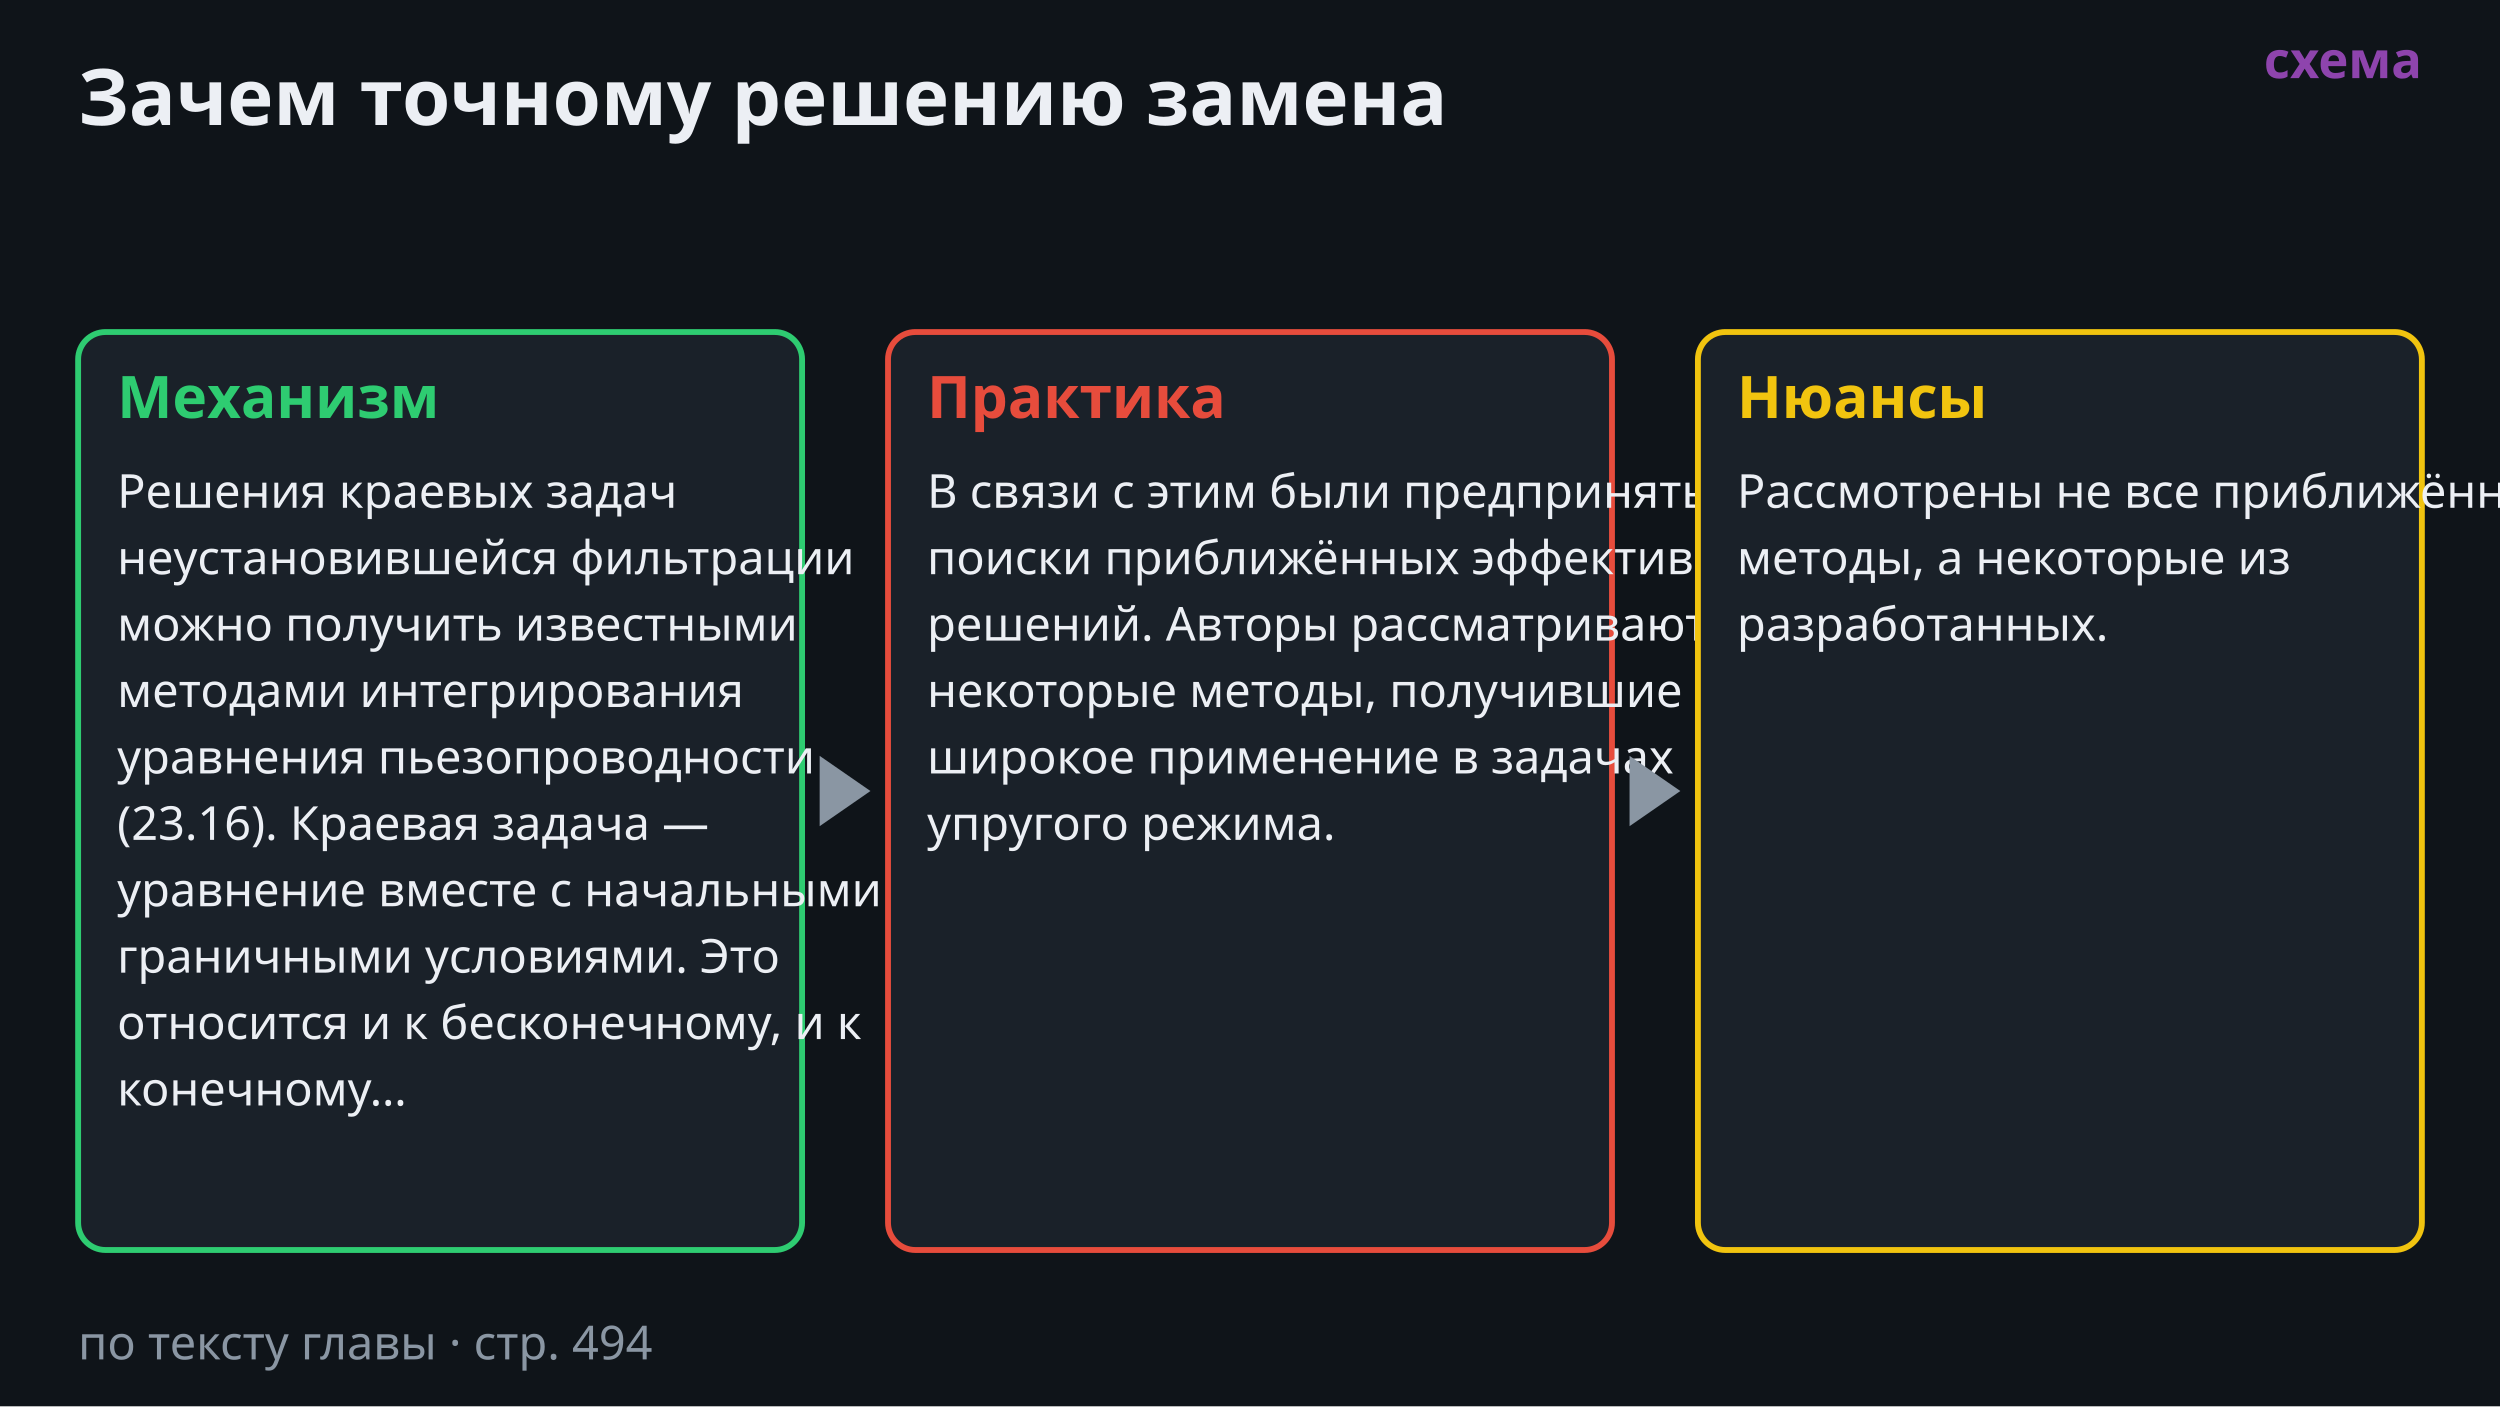
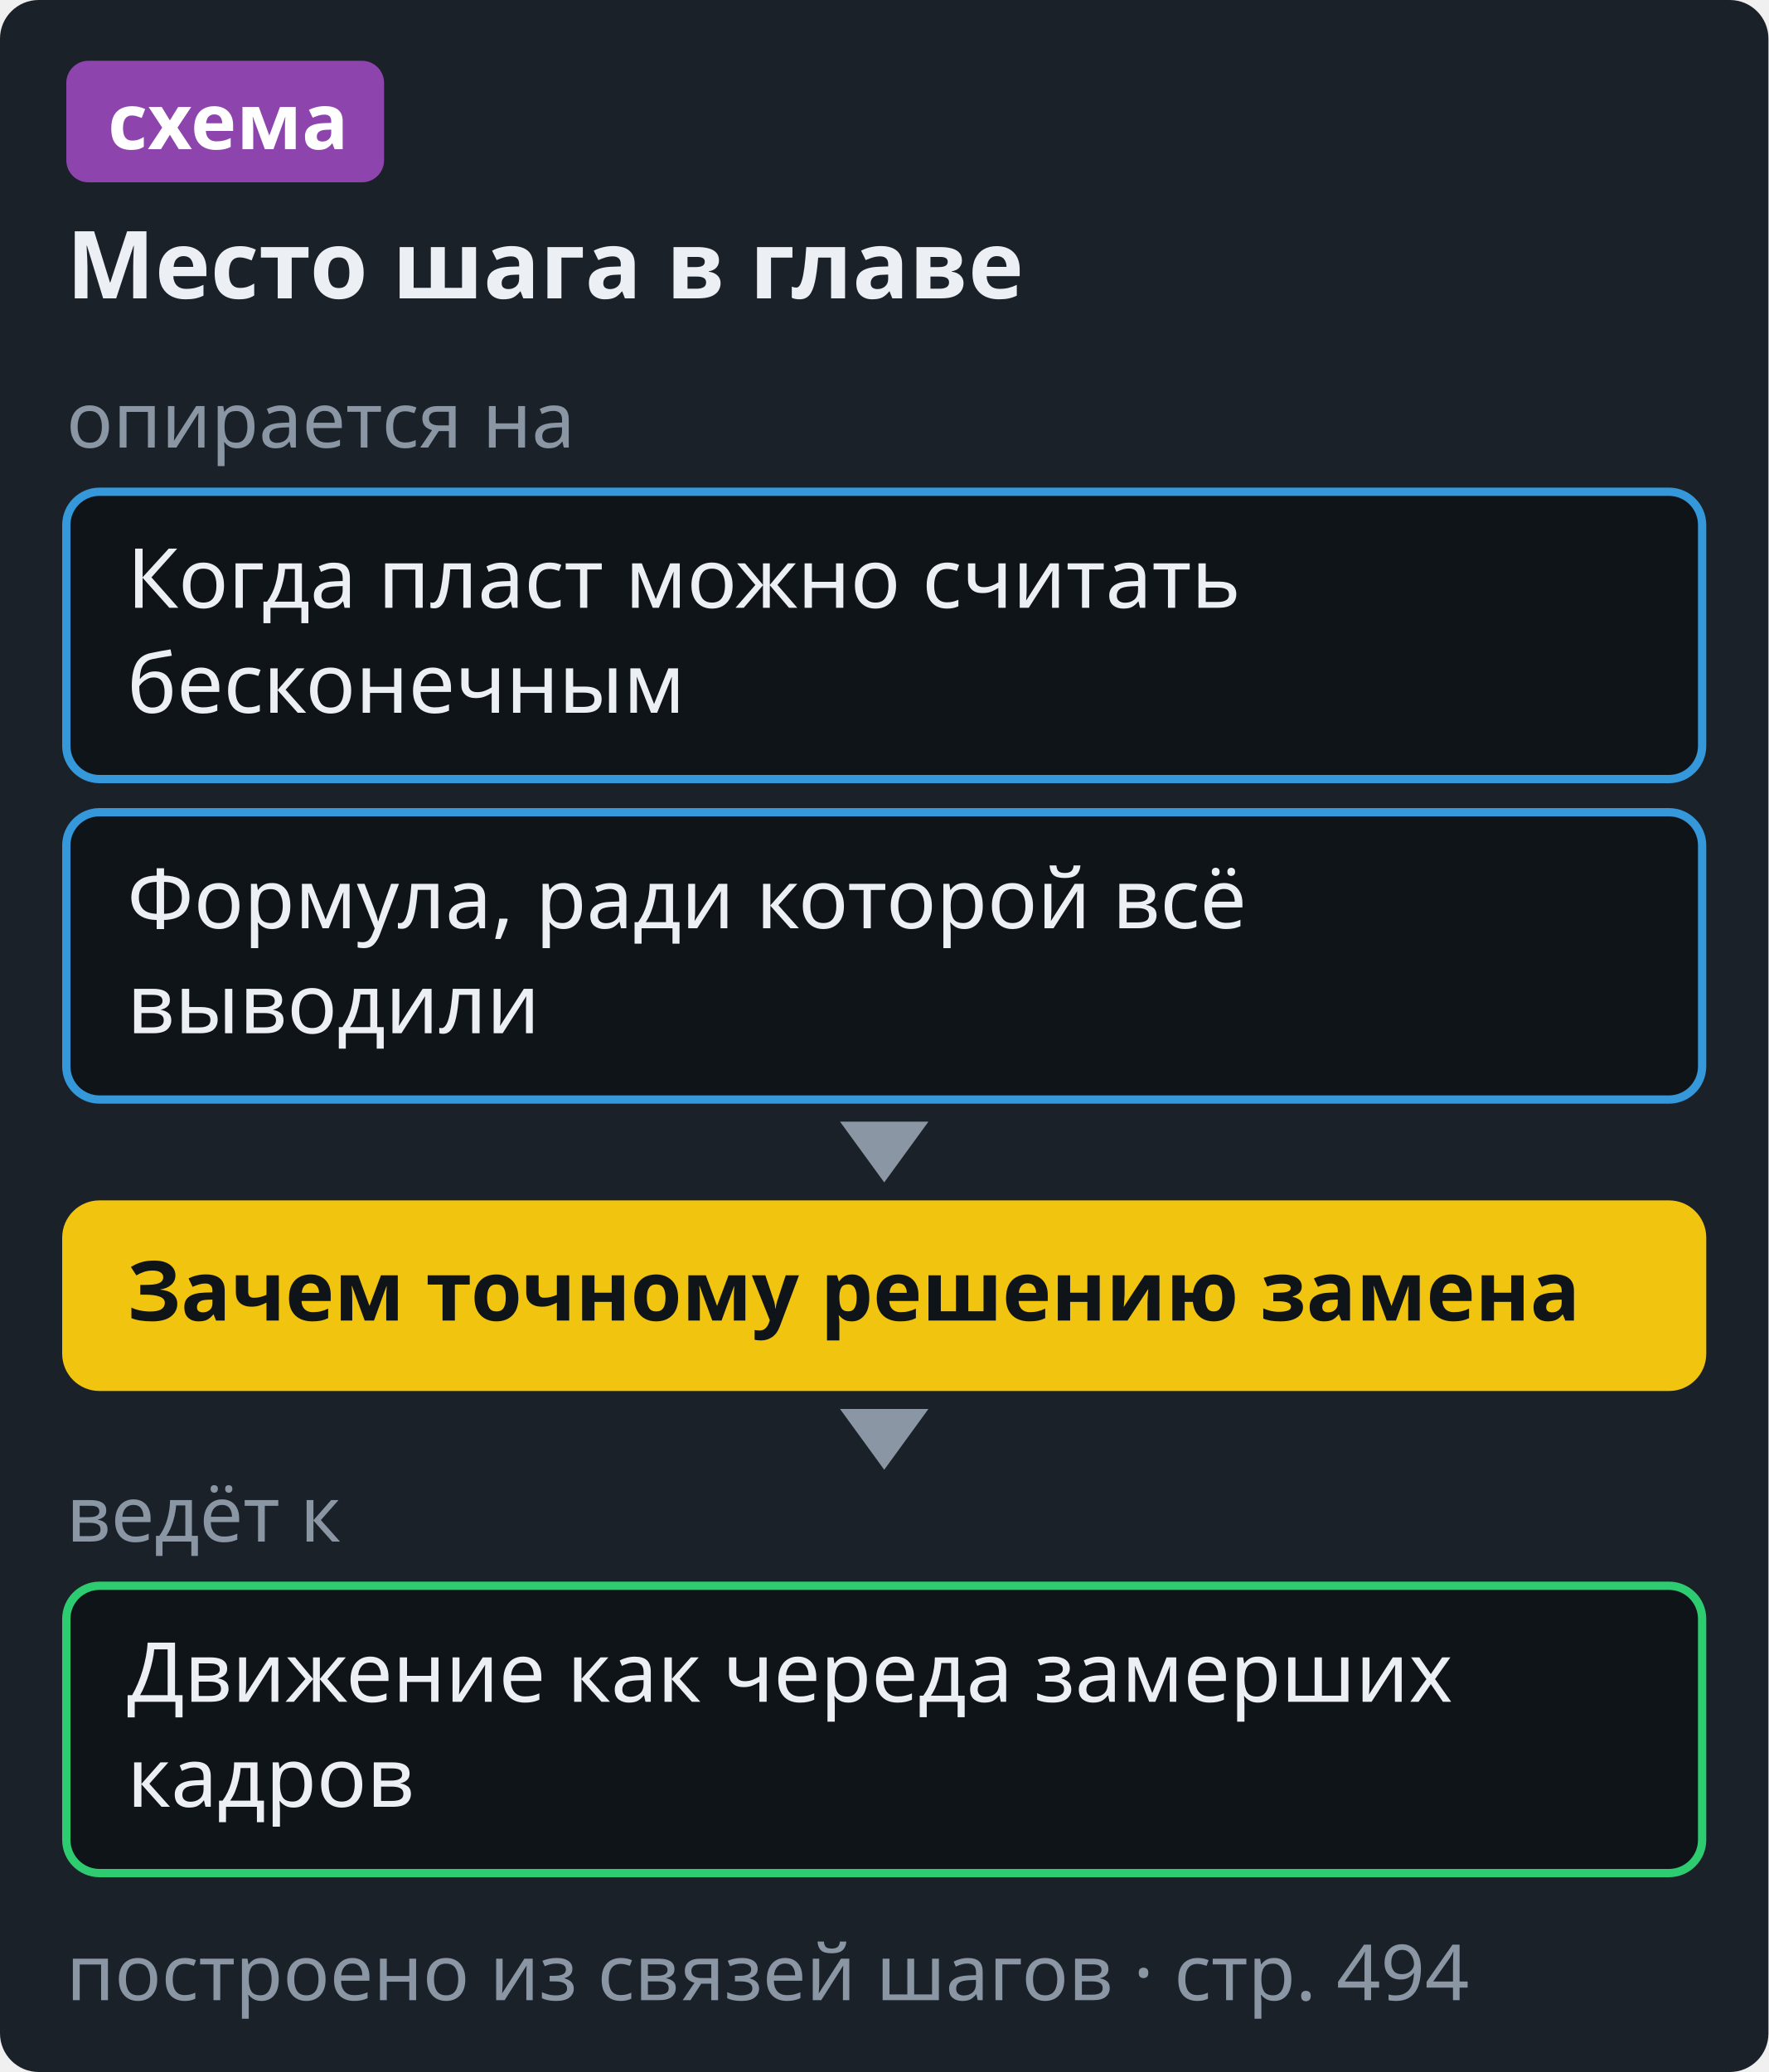
- <svg xmlns="http://www.w3.org/2000/svg" viewBox="0 0 1280 720" width="1280" height="720" style="max-width:100%;height:auto">
-   <rect width="1280" height="720" fill="#0F1419" />
-   <text x="40" y="64" font-family="Segoe UI" font-size="40" font-weight="700" fill="#ECEFF4">Зачем точному решению замена</text>
-   <text x="1240" y="40" text-anchor="end" font-family="Segoe UI" font-size="26" font-weight="700" fill="#8E44AD">схема</text>
-   <rect x="40.0" y="170" width="370.667" height="470" rx="14" fill="#1A2129" stroke="#2ECC71" stroke-width="3" />
-   <text x="60.0" y="214" font-family="Segoe UI" font-size="30" font-weight="700" fill="#2ECC71">Механизм</text>
-   <text x="60.0" y="260" font-family="Segoe UI" font-size="24" fill="#ECEFF4">Решения краевых задач</text>
-   <text x="60.0" y="294" font-family="Segoe UI" font-size="24" fill="#ECEFF4">неустановившейся фильтрации</text>
-   <text x="60.0" y="328" font-family="Segoe UI" font-size="24" fill="#ECEFF4">можно получить известными</text>
-   <text x="60.0" y="362" font-family="Segoe UI" font-size="24" fill="#ECEFF4">методами интегрирования</text>
-   <text x="60.0" y="396" font-family="Segoe UI" font-size="24" fill="#ECEFF4">уравнения пьезопроводности</text>
-   <text x="60.0" y="430" font-family="Segoe UI" font-size="24" fill="#ECEFF4">(23.16). Краевая задача —</text>
-   <text x="60.0" y="464" font-family="Segoe UI" font-size="24" fill="#ECEFF4">уравнение вместе с начальными и</text>
-   <text x="60.0" y="498" font-family="Segoe UI" font-size="24" fill="#ECEFF4">граничными условиями. Это</text>
-   <text x="60.0" y="532" font-family="Segoe UI" font-size="24" fill="#ECEFF4">относится и к бесконечному, и к</text>
-   <text x="60.0" y="566" font-family="Segoe UI" font-size="24" fill="#ECEFF4">конечному…</text>
-   <polygon points="419.667,387 445.667,405 419.667,423" fill="#8A96A3" />
-   <rect x="454.667" y="170" width="370.667" height="470" rx="14" fill="#1A2129" stroke="#E74C3C" stroke-width="3" />
-   <text x="474.667" y="214" font-family="Segoe UI" font-size="30" font-weight="700" fill="#E74C3C">Практика</text>
-   <text x="474.667" y="260" font-family="Segoe UI" font-size="24" fill="#ECEFF4">В связи с этим были предприняты</text>
-   <text x="474.667" y="294" font-family="Segoe UI" font-size="24" fill="#ECEFF4">поиски приближённых эффективных</text>
-   <text x="474.667" y="328" font-family="Segoe UI" font-size="24" fill="#ECEFF4">решений. Авторы рассматривают</text>
-   <text x="474.667" y="362" font-family="Segoe UI" font-size="24" fill="#ECEFF4">некоторые методы, получившие</text>
-   <text x="474.667" y="396" font-family="Segoe UI" font-size="24" fill="#ECEFF4">широкое применение в задачах</text>
-   <text x="474.667" y="430" font-family="Segoe UI" font-size="24" fill="#ECEFF4">упругого режима.</text>
-   <polygon points="834.333,387 860.333,405 834.333,423" fill="#8A96A3" />
-   <rect x="869.333" y="170" width="370.667" height="470" rx="14" fill="#1A2129" stroke="#F1C40F" stroke-width="3" />
-   <text x="889.333" y="214" font-family="Segoe UI" font-size="30" font-weight="700" fill="#F1C40F">Нюансы</text>
-   <text x="889.333" y="260" font-family="Segoe UI" font-size="24" fill="#ECEFF4">Рассмотрены не все приближённые</text>
-   <text x="889.333" y="294" font-family="Segoe UI" font-size="24" fill="#ECEFF4">методы, а некоторые из</text>
-   <text x="889.333" y="328" font-family="Segoe UI" font-size="24" fill="#ECEFF4">разработанных.</text>
-   <text x="40" y="696" font-family="Segoe UI" font-size="24" fill="#8A96A3">по тексту главы · стр. 494</text>
+ <svg xmlns="http://www.w3.org/2000/svg" viewBox="0 0 640 750" width="640" height="750" style="max-width:100%;height:auto">
+   <rect width="640" height="750" rx="14" fill="#1A2129" />
+   <rect x="24" y="22" width="115" height="44" rx="8" fill="#8E44AD" />
+   <text x="39.0" y="54.0" font-family="Segoe UI,system-ui,sans-serif" font-size="28" font-weight="600" fill="#FFFFFF" text-anchor="start">схема</text>
+   <text x="24.0" y="108.0" font-family="Segoe UI,system-ui,sans-serif" font-size="34" font-weight="700" fill="#ECEFF4" text-anchor="start">Место шага в главе</text>
+   <text x="24.0" y="162.0" font-family="Segoe UI,system-ui,sans-serif" font-size="28" font-weight="400" fill="#8A96A3" text-anchor="start">опирается на</text>
+   <rect x="24" y="178" width="592" height="104" rx="12" fill="#0F1419" stroke="#3498DB" stroke-width="3" />
+   <text x="46.0" y="220.0" font-family="Segoe UI,system-ui,sans-serif" font-size="30" font-weight="400" fill="#ECEFF4" text-anchor="start">Когда пласт можно считать</text>
+   <text x="46.0" y="258.0" font-family="Segoe UI,system-ui,sans-serif" font-size="30" font-weight="400" fill="#ECEFF4" text-anchor="start">бесконечным</text>
+   <rect x="24" y="294" width="592" height="104" rx="12" fill="#0F1419" stroke="#3498DB" stroke-width="3" />
+   <text x="46.0" y="336.0" font-family="Segoe UI,system-ui,sans-serif" font-size="30" font-weight="400" fill="#ECEFF4" text-anchor="start">Формула, ради которой всё</text>
+   <text x="46.0" y="374.0" font-family="Segoe UI,system-ui,sans-serif" font-size="30" font-weight="400" fill="#ECEFF4" text-anchor="start">выводили</text>
+   <polygon points="304.0,406 336.0,406 320.0,428" fill="#8A96A3" />
+   <rect x="24" y="436" width="592" height="66" rx="12" fill="#F1C40F" stroke="#F1C40F" stroke-width="3" />
+   <text x="46.0" y="478.0" font-family="Segoe UI,system-ui,sans-serif" font-size="30" font-weight="700" fill="#0F1419" text-anchor="start">Зачем точному решению замена</text>
+   <polygon points="304.0,510 336.0,510 320.0,532" fill="#8A96A3" />
+   <text x="24.0" y="558.0" font-family="Segoe UI,system-ui,sans-serif" font-size="28" font-weight="400" fill="#8A96A3" text-anchor="start">ведёт к</text>
+   <rect x="24" y="574" width="592" height="104" rx="12" fill="#0F1419" stroke="#2ECC71" stroke-width="3" />
+   <text x="46.0" y="616.0" font-family="Segoe UI,system-ui,sans-serif" font-size="30" font-weight="400" fill="#ECEFF4" text-anchor="start">Движение как череда замерших</text>
+   <text x="46.0" y="654.0" font-family="Segoe UI,system-ui,sans-serif" font-size="30" font-weight="400" fill="#ECEFF4" text-anchor="start">кадров</text>
+   <text x="24.0" y="724.0" font-family="Segoe UI,system-ui,sans-serif" font-size="28" font-weight="400" fill="#8A96A3" text-anchor="start">построено из связей шагов · стр. 494</text>
</svg>
